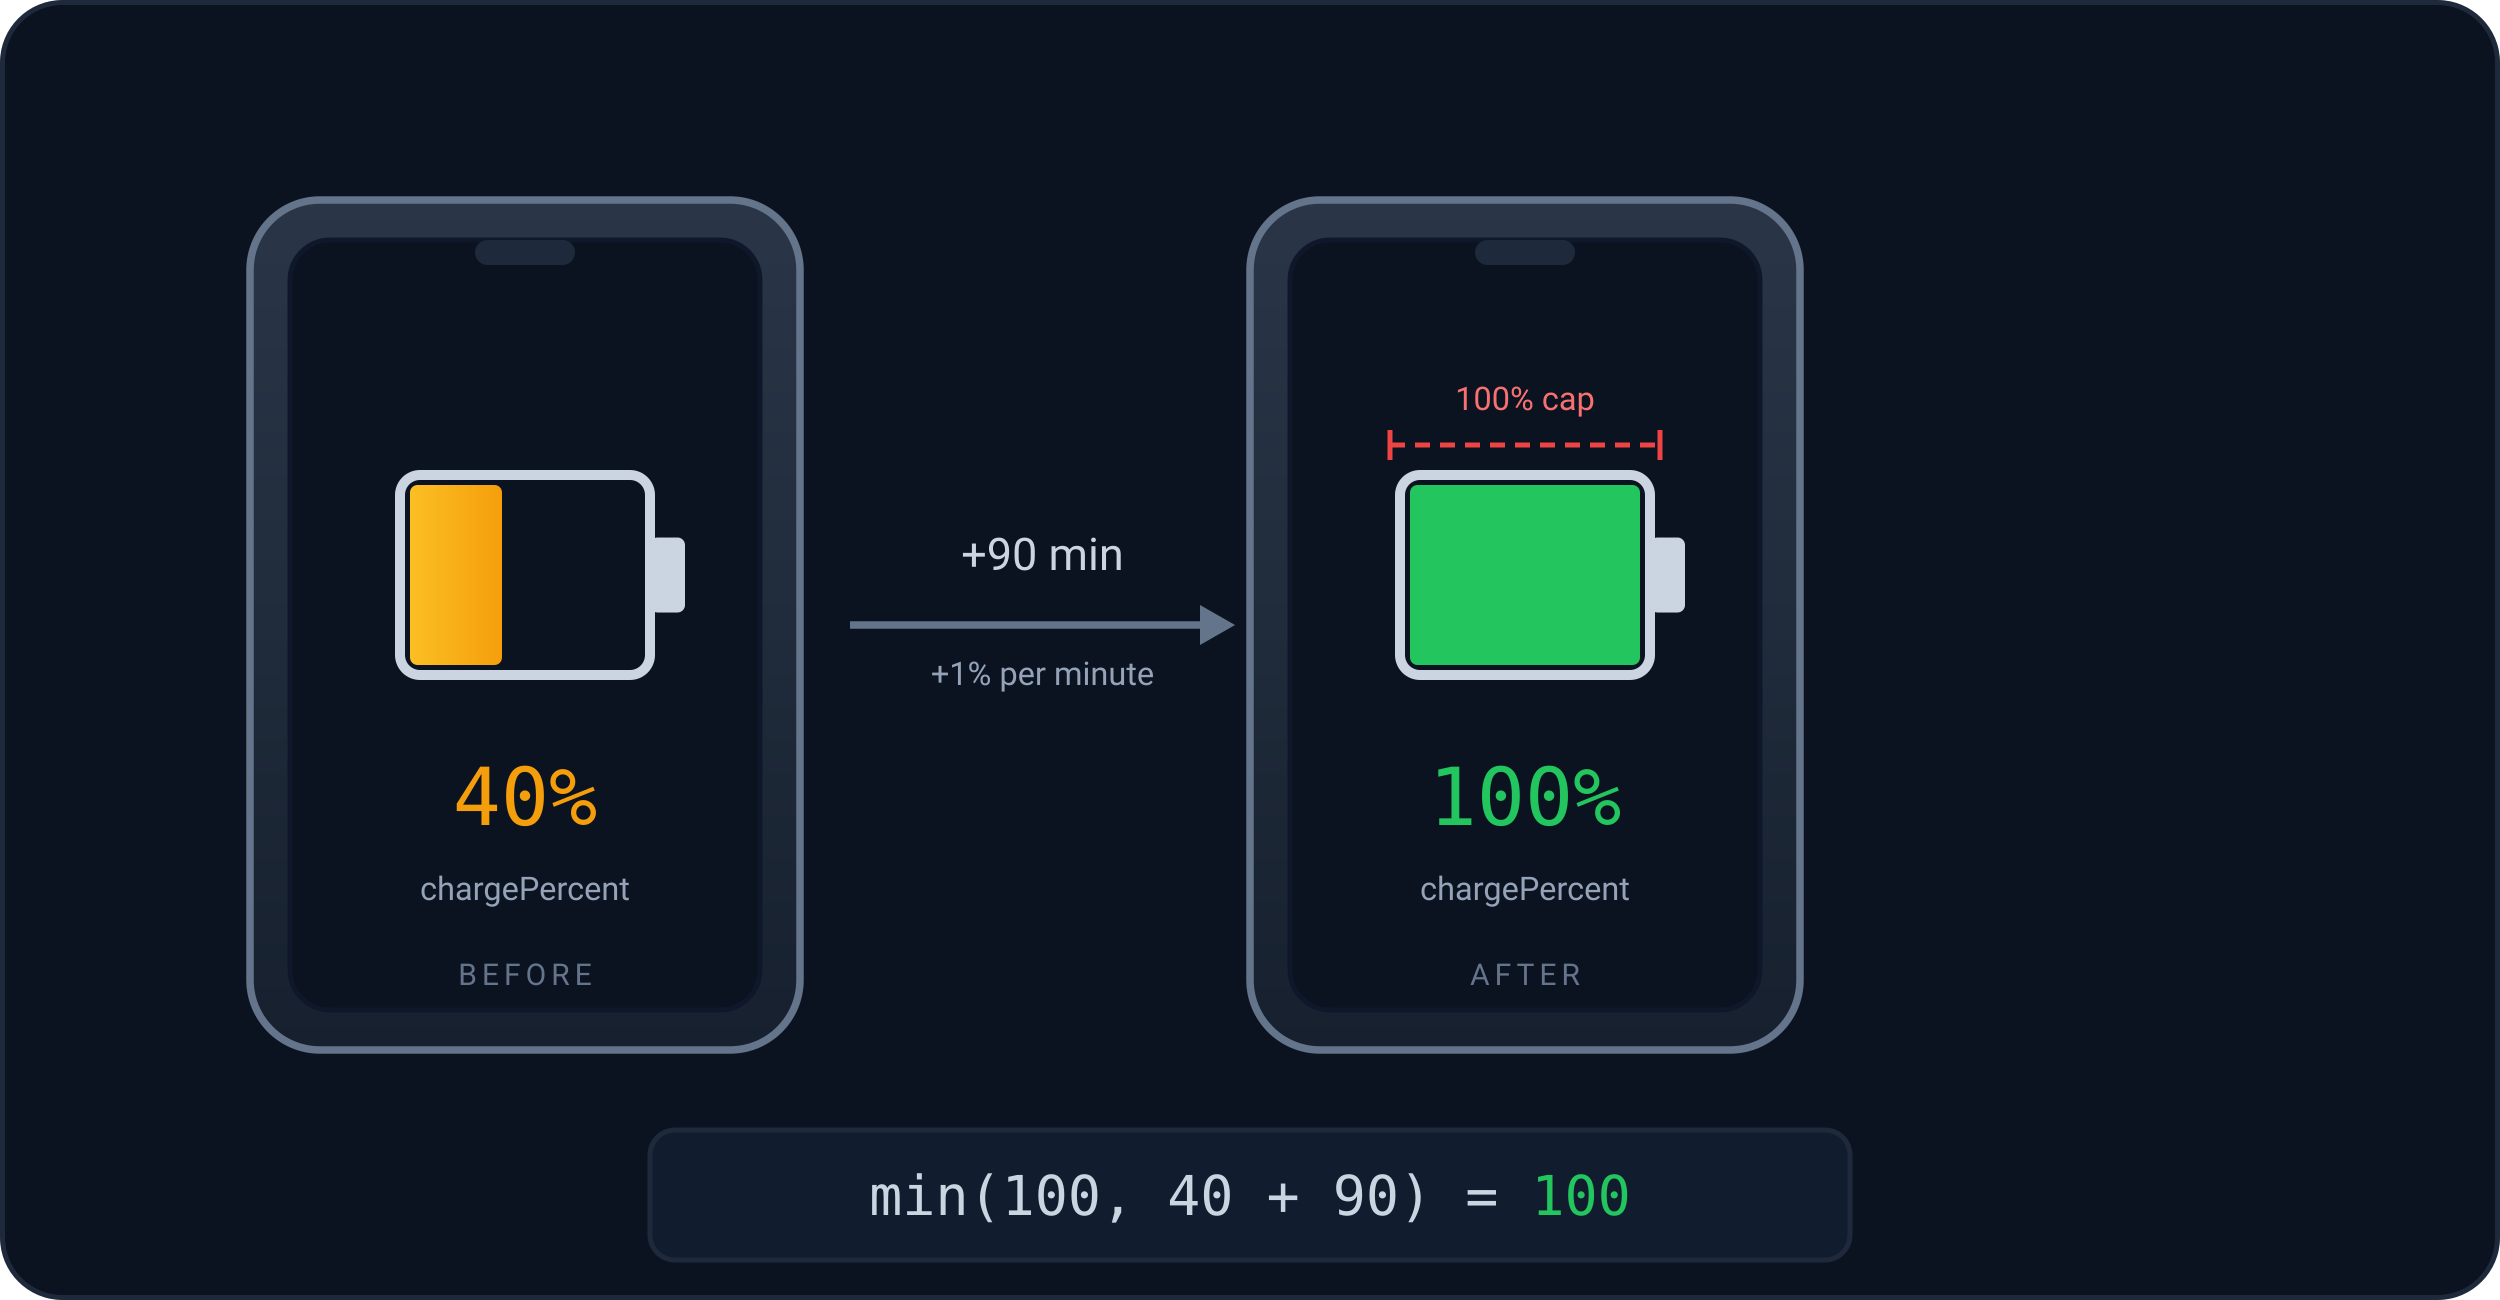
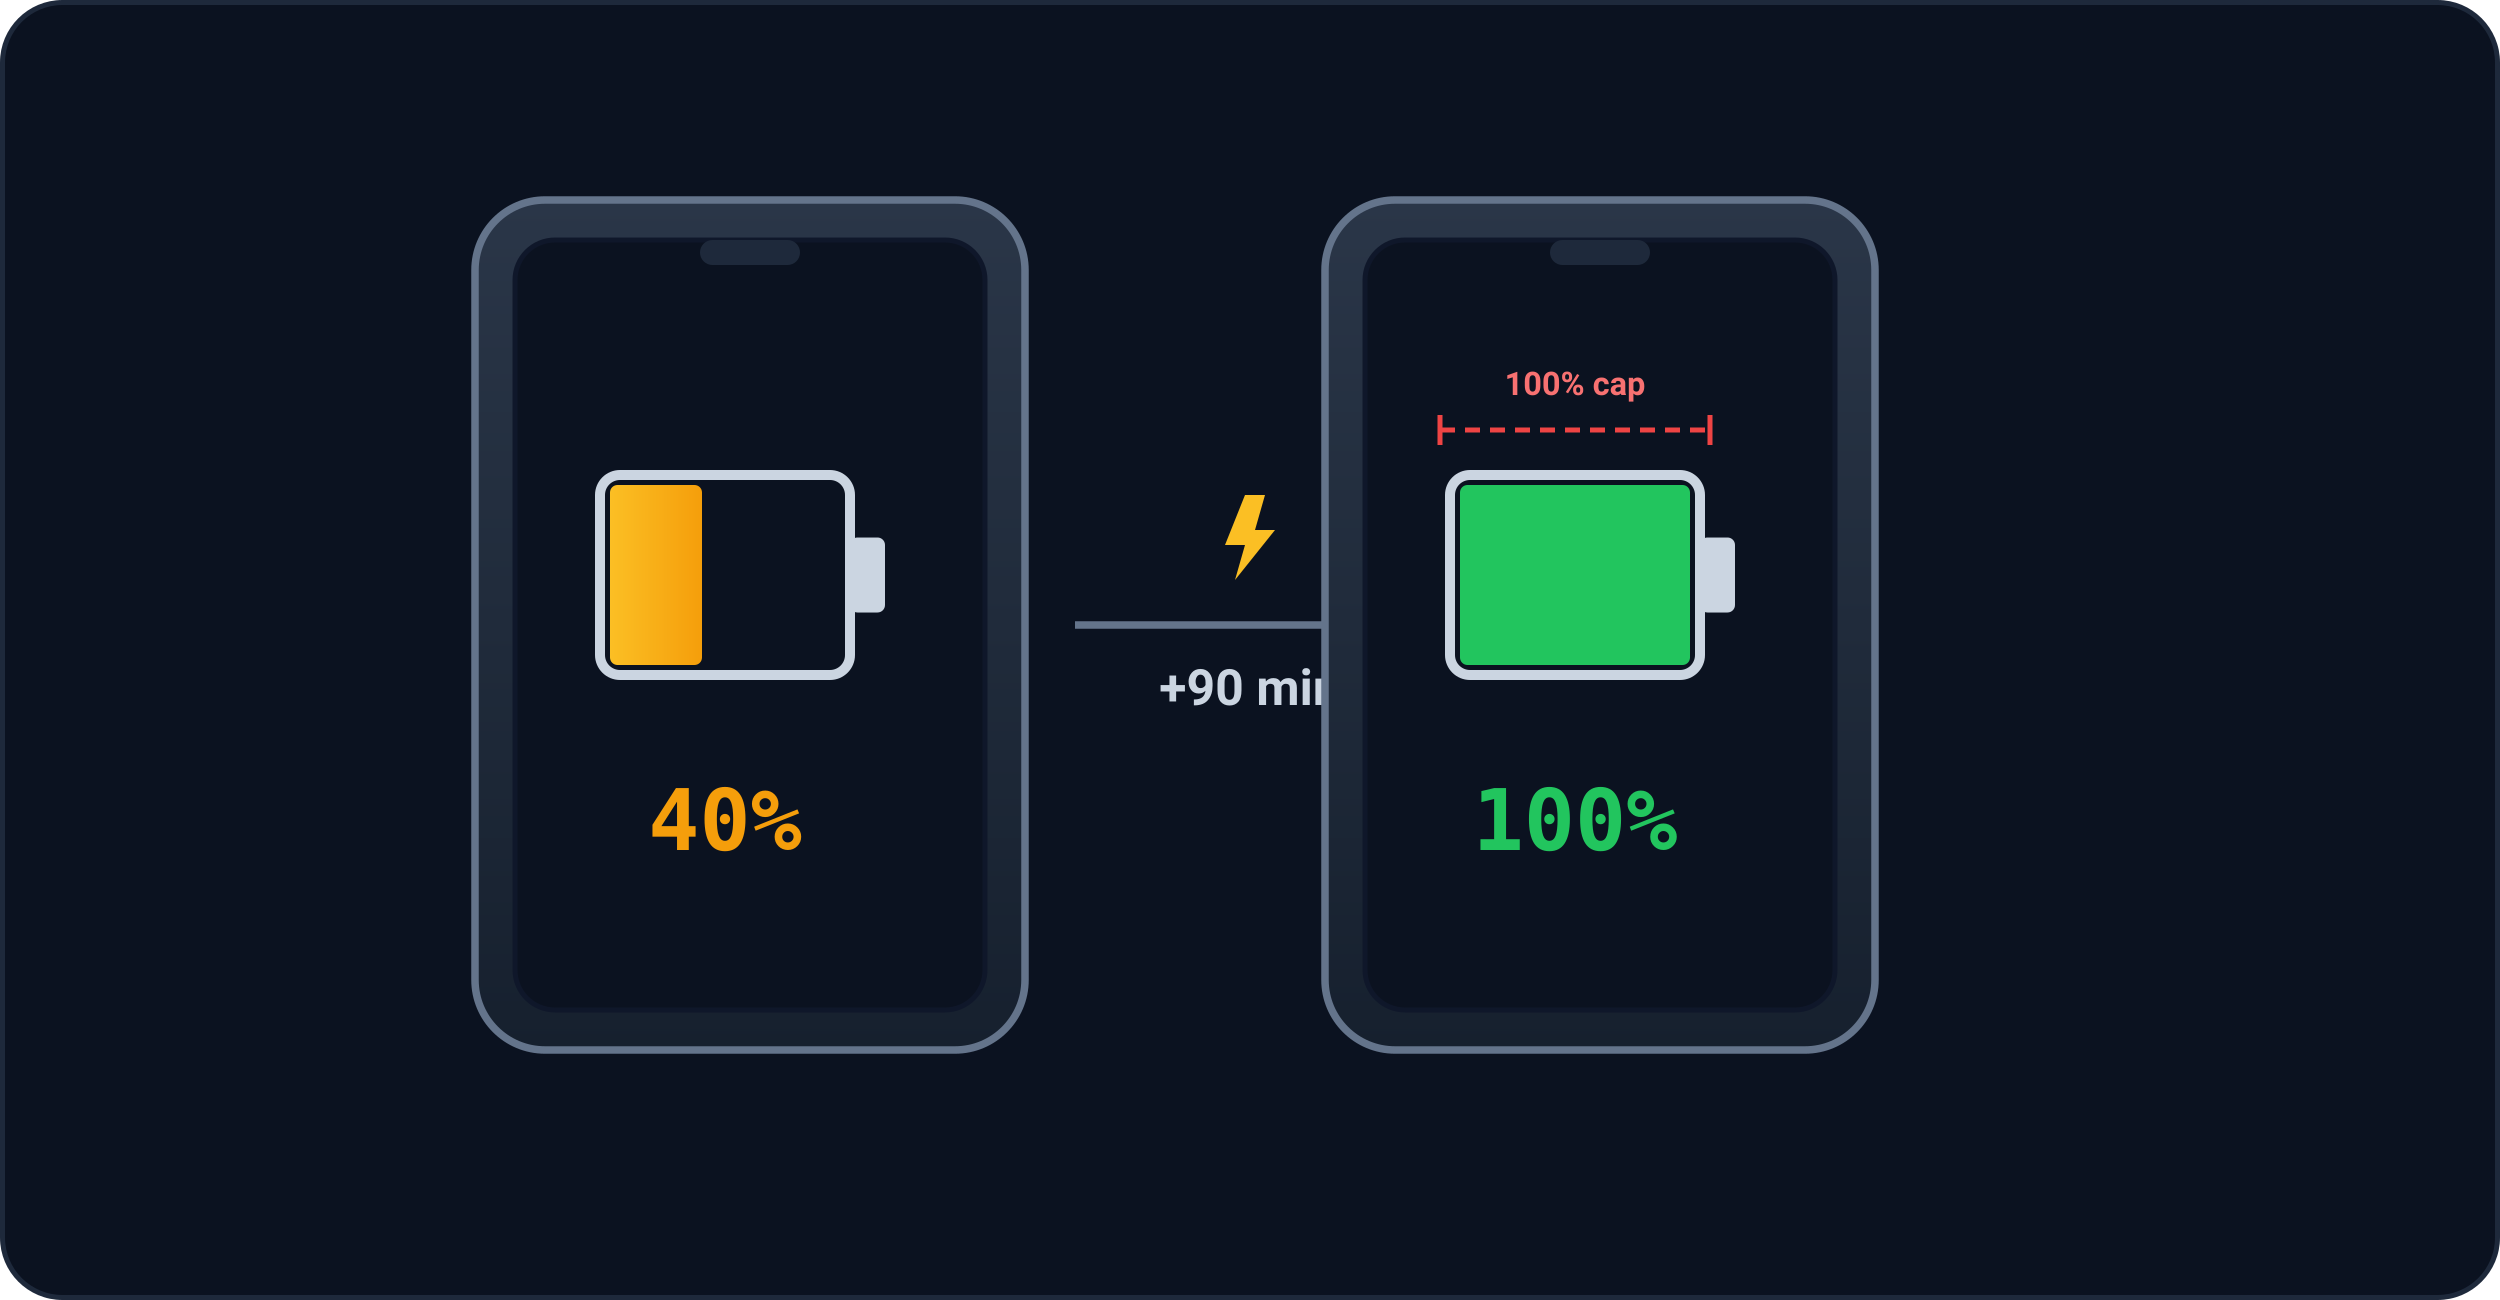
<svg xmlns="http://www.w3.org/2000/svg" viewBox="0 0 1000 520" role="img" aria-labelledby="batteryTitle batteryDesc">
  <defs>
    <linearGradient id="phoneBody" x1="0" y1="0" x2="0" y2="1">
      <stop offset="0%" stop-color="#2a3648" />
      <stop offset="100%" stop-color="#16202e" />
    </linearGradient>
    <linearGradient id="chargeFill" x1="0" y1="0" x2="1" y2="0">
      <stop offset="0%" stop-color="#fbbf24" />
      <stop offset="100%" stop-color="#f59e0b" />
    </linearGradient>
  </defs>
  <rect x="1" y="1" width="998" height="518" rx="24" fill="#0b1220" stroke="#1e293b" stroke-width="2" />
-   <rect x="100" y="80" width="220" height="340" rx="28" fill="url(#phoneBody)" stroke="#64748b" stroke-width="3" />
-   <rect x="116" y="96" width="188" height="308" rx="16" fill="#0b1220" stroke="#0f172a" stroke-width="2" />
-   <rect x="190" y="96" width="40" height="10" rx="5" fill="#1e293b" />
-   <rect x="160" y="190" width="100" height="80" rx="8" fill="none" stroke="#cbd5e1" stroke-width="4" />
-   <rect x="260" y="215" width="14" height="30" rx="3" fill="#cbd5e1" />
-   <rect x="164" y="194" width="36.8" height="72" rx="3" fill="url(#chargeFill)" />
-   <text x="210" y="330" text-anchor="middle" font-family="ui-monospace, SFMono-Regular, Menlo, Consolas, monospace" font-size="32" fill="#f59e0b">40%</text>
-   <text x="210" y="360" text-anchor="middle" font-family="ui-sans-serif, system-ui, -apple-system, Segoe UI, Roboto, sans-serif" font-size="13" fill="#94a3b8">chargePercent</text>
-   <text x="210" y="394" text-anchor="middle" font-family="ui-sans-serif, system-ui, -apple-system, Segoe UI, Roboto, sans-serif" font-size="12" letter-spacing="2" fill="#64748b">BEFORE</text>
-   <line x1="340" y1="250" x2="480" y2="250" stroke="#64748b" stroke-width="3" />
-   <polygon points="480,242 494,250 480,258" fill="#64748b" />
-   <text x="417" y="228" text-anchor="middle" font-family="ui-sans-serif, system-ui, -apple-system, Segoe UI, Roboto, sans-serif" font-size="18" fill="#cbd5e1">+90 min</text>
-   <text x="417" y="274" text-anchor="middle" font-family="ui-sans-serif, system-ui, -apple-system, Segoe UI, Roboto, sans-serif" font-size="13" fill="#94a3b8">+1% per minute</text>
-   <rect x="500" y="80" width="220" height="340" rx="28" fill="url(#phoneBody)" stroke="#64748b" stroke-width="3" />
-   <rect x="516" y="96" width="188" height="308" rx="16" fill="#0b1220" stroke="#0f172a" stroke-width="2" />
-   <rect x="590" y="96" width="40" height="10" rx="5" fill="#1e293b" />
-   <line x1="556" y1="178" x2="664" y2="178" stroke="#ef4444" stroke-width="2" stroke-dasharray="6 4" />
-   <line x1="556" y1="172" x2="556" y2="184" stroke="#ef4444" stroke-width="2" />
-   <line x1="664" y1="172" x2="664" y2="184" stroke="#ef4444" stroke-width="2" />
-   <text x="610" y="164" text-anchor="middle" font-family="ui-sans-serif, system-ui, -apple-system, Segoe UI, Roboto, sans-serif" font-size="13" fill="#f87171">100% cap</text>
-   <rect x="560" y="190" width="100" height="80" rx="8" fill="none" stroke="#cbd5e1" stroke-width="4" />
-   <rect x="660" y="215" width="14" height="30" rx="3" fill="#cbd5e1" />
-   <rect x="564" y="194" width="92" height="72" rx="3" fill="#22c55e" />
-   <text x="610" y="330" text-anchor="middle" font-family="ui-monospace, SFMono-Regular, Menlo, Consolas, monospace" font-size="32" fill="#22c55e">100%</text>
-   <text x="610" y="360" text-anchor="middle" font-family="ui-sans-serif, system-ui, -apple-system, Segoe UI, Roboto, sans-serif" font-size="13" fill="#94a3b8">chargePercent</text>
-   <text x="610" y="394" text-anchor="middle" font-family="ui-sans-serif, system-ui, -apple-system, Segoe UI, Roboto, sans-serif" font-size="12" letter-spacing="2" fill="#64748b">AFTER</text>
-   <rect x="260" y="452" width="480" height="52" rx="10" fill="#111c2e" stroke="#1e293b" stroke-width="2" />
-   <text x="500" y="486" text-anchor="middle" font-family="ui-monospace, SFMono-Regular, Menlo, Consolas, monospace" font-size="22" fill="#cbd5e1">min(100, 40 + 90) = <tspan fill="#22c55e">100</tspan>
-   </text>
+   <g transform="translate(40, 0)">
+     <rect x="150" y="80" width="220" height="340" rx="28" fill="url(#phoneBody)" stroke="#64748b" stroke-width="3" />
+     <rect x="166" y="96" width="188" height="308" rx="16" fill="#0b1220" stroke="#0f172a" stroke-width="2" />
+     <rect x="240" y="96" width="40" height="10" rx="5" fill="#1e293b" />
+     <rect x="200" y="190" width="100" height="80" rx="8" fill="none" stroke="#cbd5e1" stroke-width="4" />
+     <rect x="300" y="215" width="14" height="30" rx="3" fill="#cbd5e1" />
+     <rect x="204" y="194" width="36.8" height="72" rx="3" fill="url(#chargeFill)" />
+     <text x="250" y="340" text-anchor="middle" font-family="ui-monospace, SFMono-Regular, Menlo, Consolas, monospace" font-size="34" font-weight="600" fill="#f59e0b">40%</text>
+   </g>
+   <g>
+     <polygon points="498,198 506,198 502,212 510,212 494,232 498,218 490,218" fill="#fbbf24" />
+     <line x1="430" y1="250" x2="570" y2="250" stroke="#64748b" stroke-width="3" />
+     <polygon points="570,242 584,250 570,258" fill="#64748b" />
+     <text x="500" y="282" text-anchor="middle" font-family="ui-sans-serif, system-ui, -apple-system, Segoe UI, Roboto, sans-serif" font-size="20" font-weight="600" fill="#cbd5e1">+90 min</text>
+   </g>
+   <g transform="translate(380, 0)">
+     <rect x="150" y="80" width="220" height="340" rx="28" fill="url(#phoneBody)" stroke="#64748b" stroke-width="3" />
+     <rect x="166" y="96" width="188" height="308" rx="16" fill="#0b1220" stroke="#0f172a" stroke-width="2" />
+     <rect x="240" y="96" width="40" height="10" rx="5" fill="#1e293b" />
+     <line x1="196" y1="172" x2="304" y2="172" stroke="#ef4444" stroke-width="2" stroke-dasharray="6 4" />
+     <line x1="196" y1="166" x2="196" y2="178" stroke="#ef4444" stroke-width="2" />
+     <line x1="304" y1="166" x2="304" y2="178" stroke="#ef4444" stroke-width="2" />
+     <text x="250" y="158" text-anchor="middle" font-family="ui-sans-serif, system-ui, -apple-system, Segoe UI, Roboto, sans-serif" font-size="13" font-weight="600" fill="#f87171">100% cap</text>
+     <rect x="200" y="190" width="100" height="80" rx="8" fill="none" stroke="#cbd5e1" stroke-width="4" />
+     <rect x="300" y="215" width="14" height="30" rx="3" fill="#cbd5e1" />
+     <rect x="204" y="194" width="92" height="72" rx="3" fill="#22c55e" />
+     <text x="250" y="340" text-anchor="middle" font-family="ui-monospace, SFMono-Regular, Menlo, Consolas, monospace" font-size="34" font-weight="600" fill="#22c55e">100%</text>
+   </g>
</svg>
